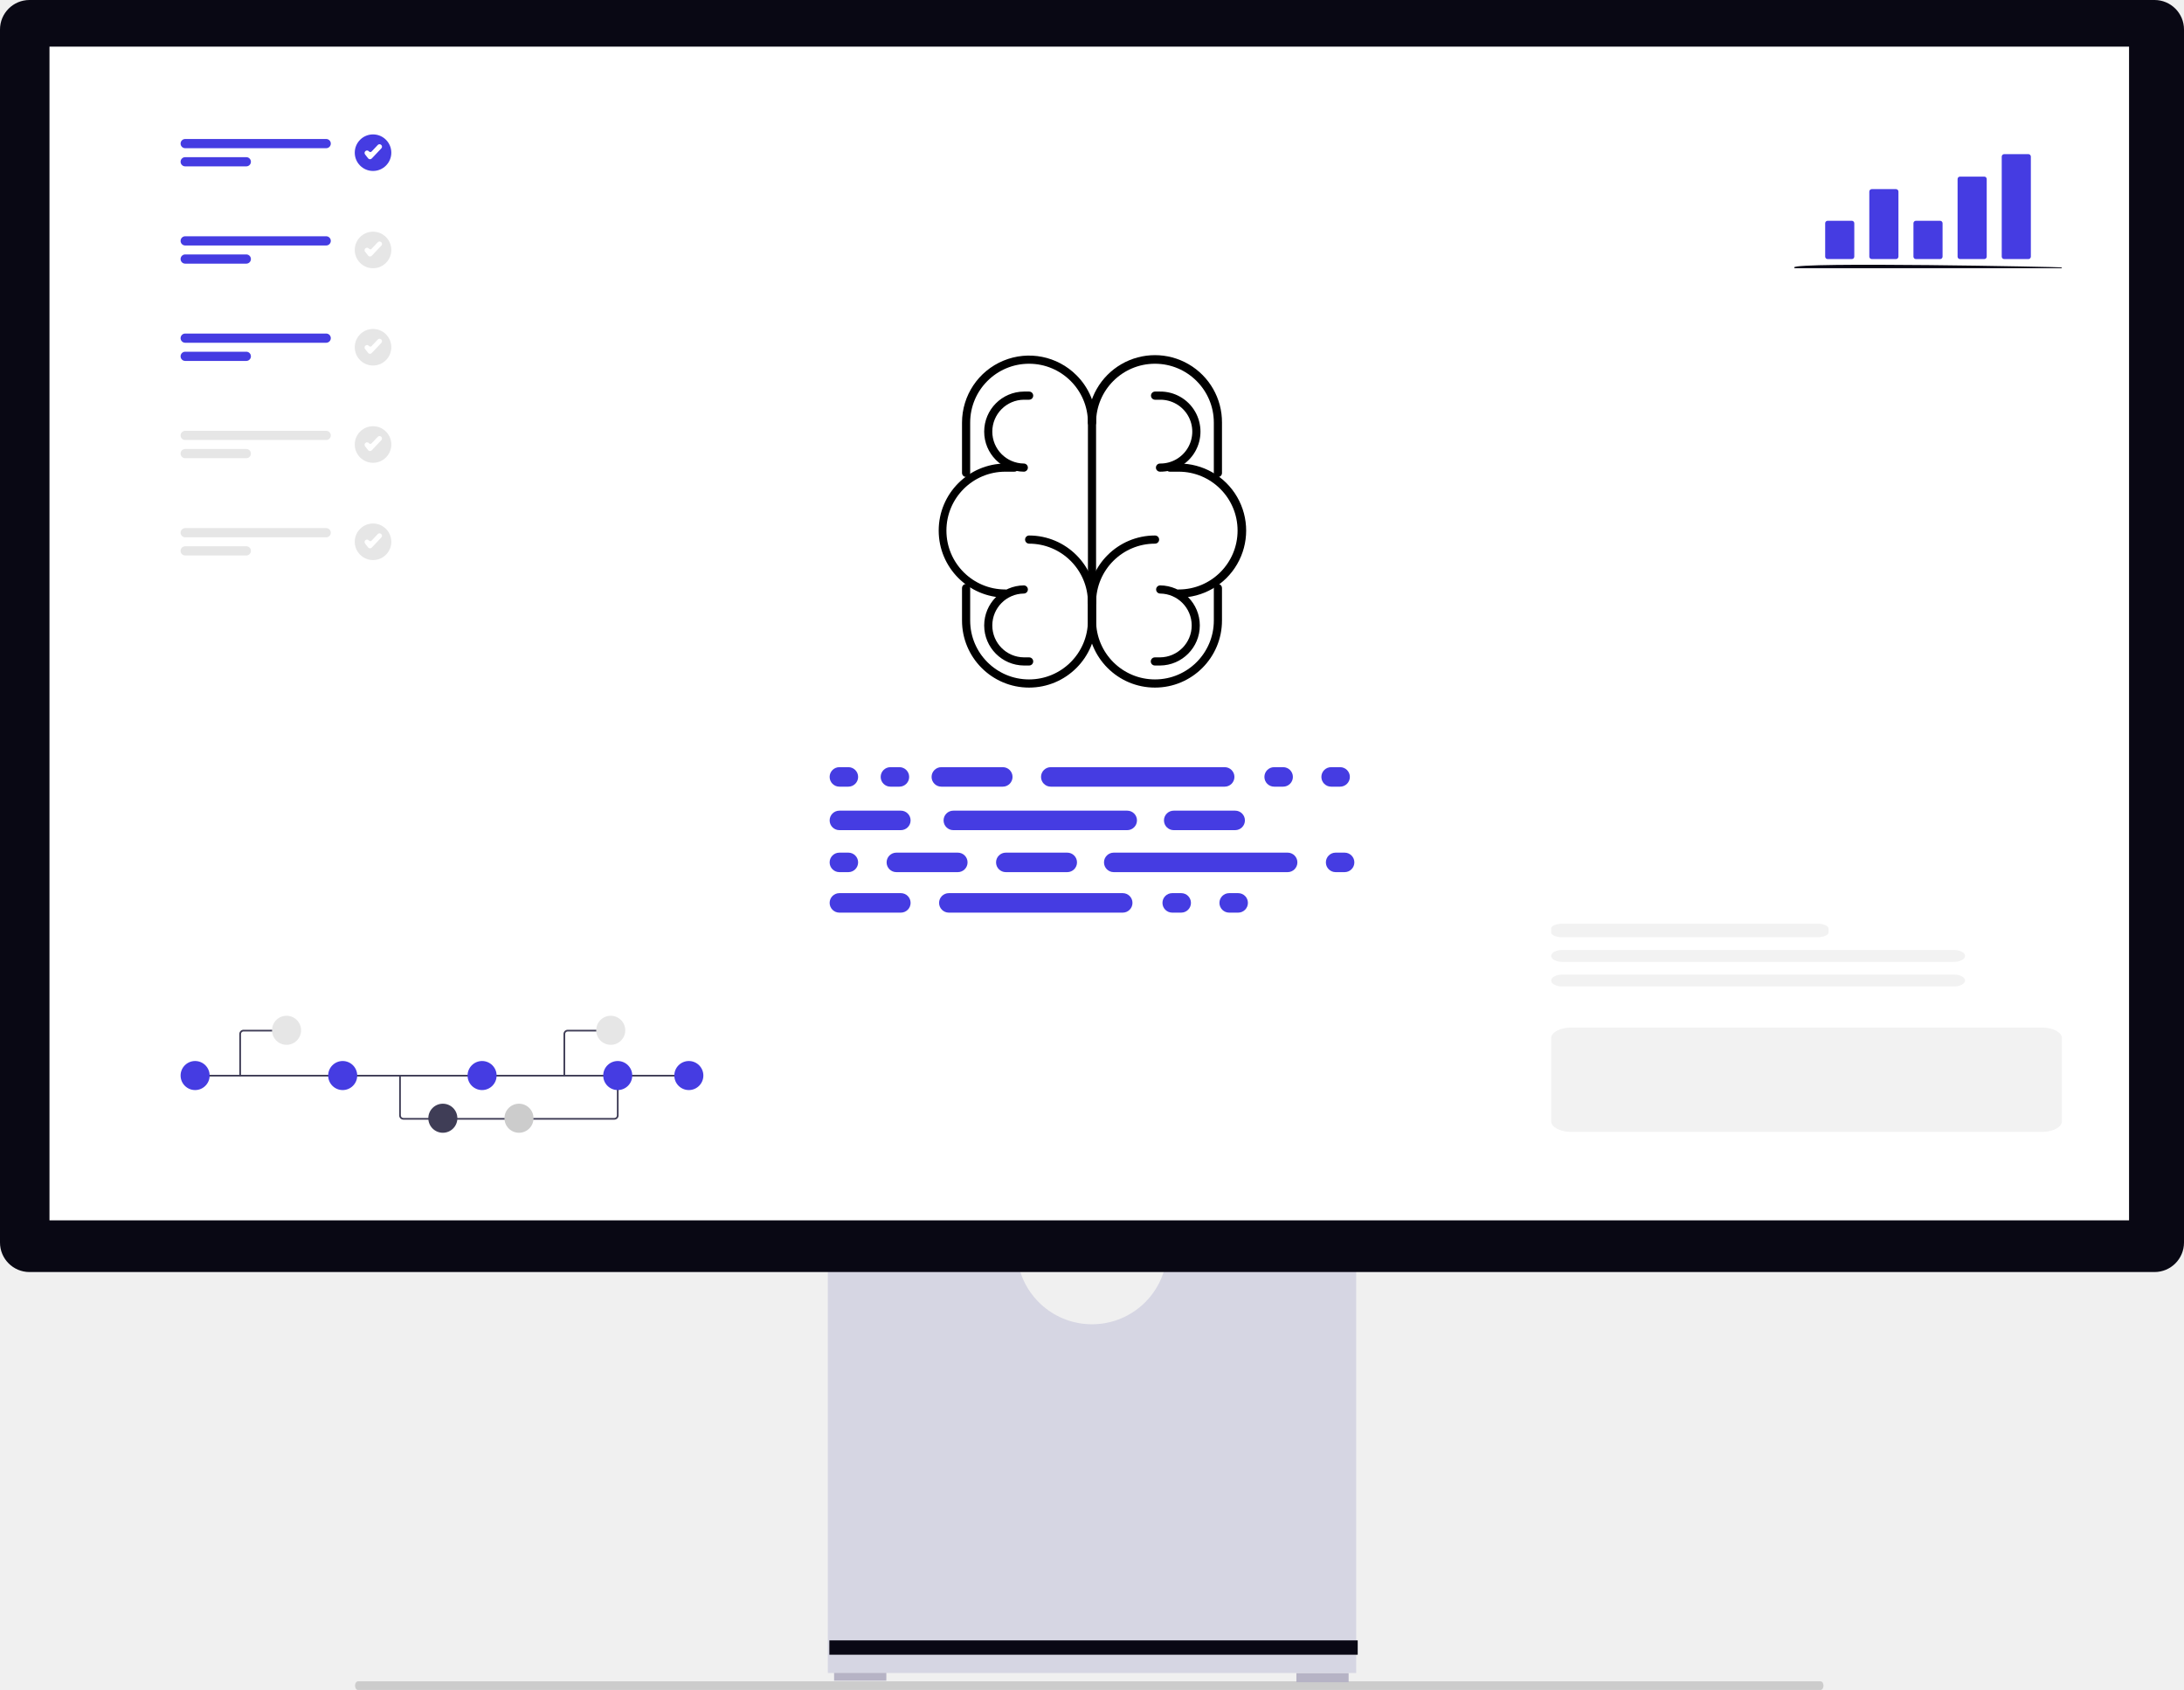
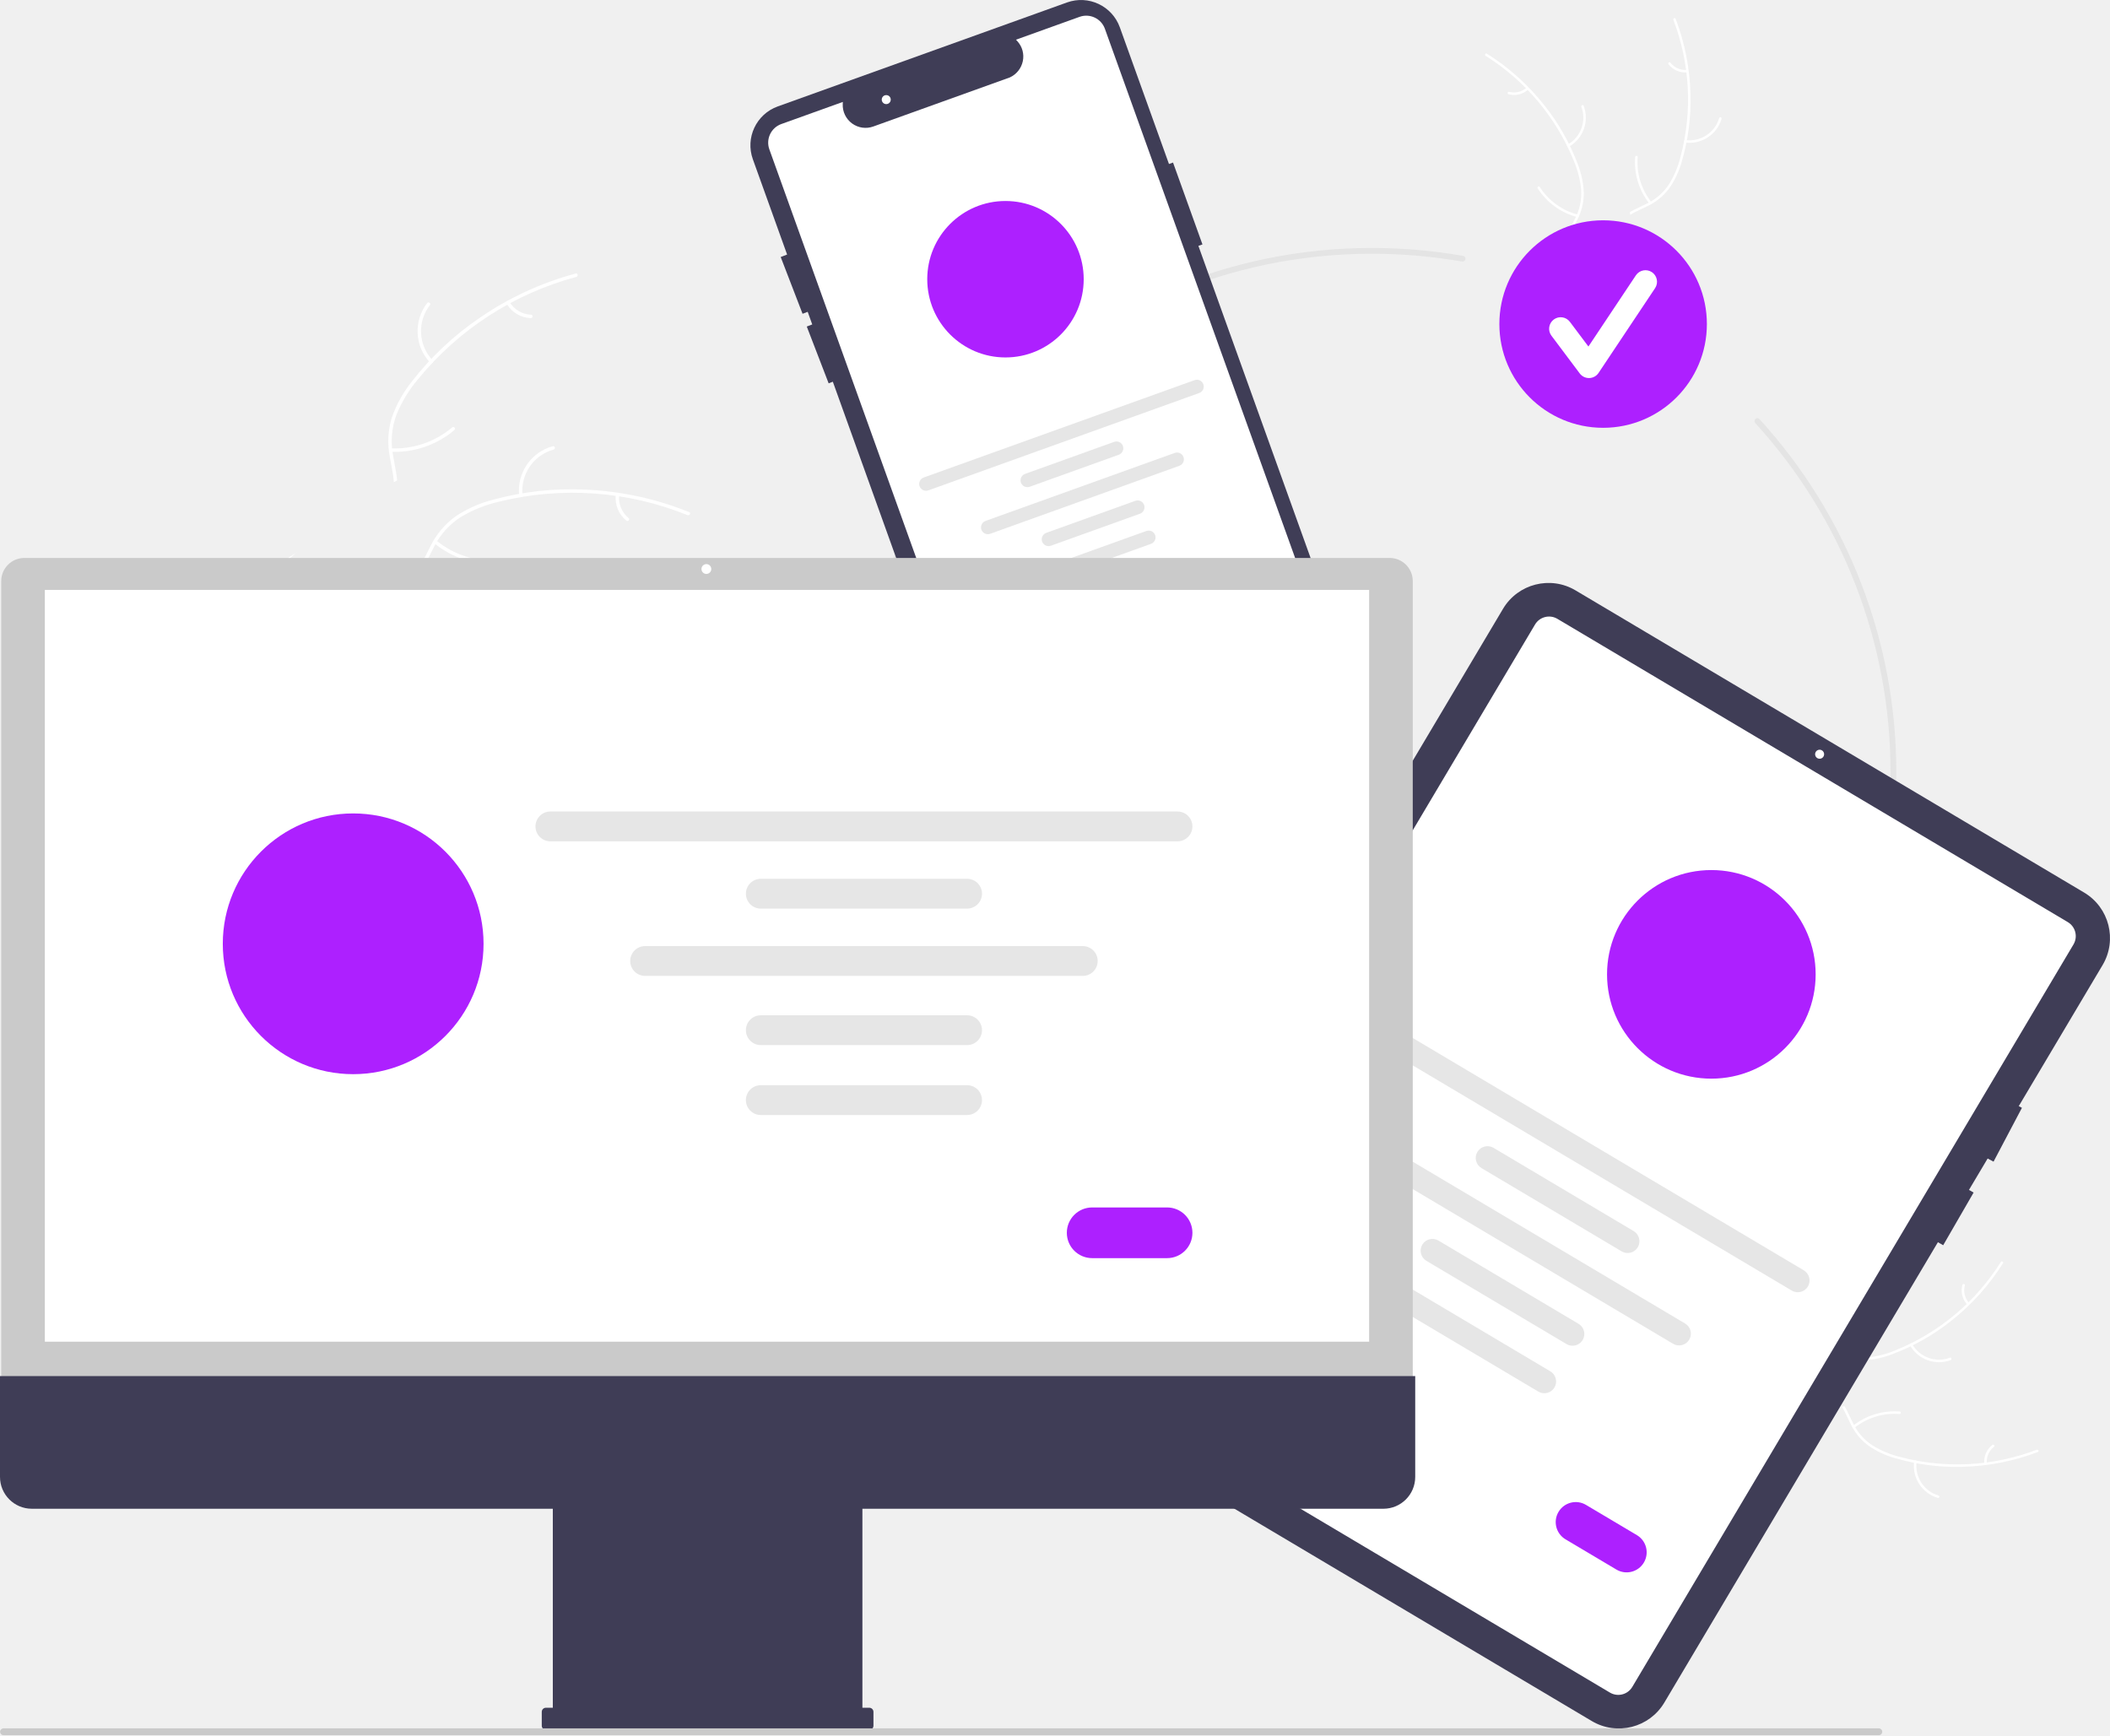
- <svg xmlns="http://www.w3.org/2000/svg" width="799.031" height="618.112" viewBox="0 0 799.031 618.112" role="img" artist="Katerina Limpitsouni" source="https://undraw.co/">
-   <g transform="translate(-560.484 -230.944)">
-     <path d="M15.18,488.763c0,.872.478,1.573,1.073,1.573h535.1c.6,0,1.073-.7,1.073-1.573s-.478-1.573-1.073-1.573H16.253C15.658,487.191,15.18,487.891,15.18,488.763Z" transform="translate(675.195 358.72)" fill="#ccc" />
-     <rect width="19.105" height="3.371" transform="translate(865.646 842.298)" fill="#b6b3c5" />
-     <rect width="19.105" height="3.371" transform="translate(1034.779 842.861)" fill="#b6b3c5" />
-     <path d="M352.955,370.945a27.529,27.529,0,0,1-54.321,0H229.146V521.536h193.3V370.945Z" transform="translate(634.205 321.322)" fill="#d6d6e3" />
-     <rect width="193.296" height="5.242" transform="translate(863.914 830.927)" fill="#090814" />
-     <path d="M788.255,487.17H10.776A10.788,10.788,0,0,1,0,476.394V32.688A10.788,10.788,0,0,1,10.776,21.911H788.255a10.789,10.789,0,0,1,10.776,10.776V476.394a10.789,10.789,0,0,1-10.776,10.776Z" transform="translate(560.484 209.033)" fill="#090814" />
-     <rect width="760.822" height="429.297" transform="translate(578.588 248)" fill="#fff" />
-     <g transform="translate(0 -41.857)">
-       <g transform="translate(-588.477 33.946)">
-         <path d="M35.524,67.628A24.524,24.524,0,0,1,11,43.1V36.524A24.524,24.524,0,0,1,35.524,12a1.492,1.492,0,1,1,0,2.983,21.54,21.54,0,0,0-21.54,21.54V43.1a21.54,21.54,0,1,0,43.081,0V31.259a1.492,1.492,0,1,1,2.983,0V43.1A24.524,24.524,0,0,1,35.524,67.628Z" transform="translate(1535.985 422.718)" />
-         <path d="M28.524,67.628A24.524,24.524,0,0,1,4,43.1V31.259a1.492,1.492,0,1,1,2.983,0V43.1a21.54,21.54,0,1,0,43.081,0V36.524a21.54,21.54,0,0,0-21.54-21.54,1.492,1.492,0,0,1,0-2.983A24.524,24.524,0,0,1,53.047,36.524V43.1A24.524,24.524,0,0,1,28.524,67.628Z" transform="translate(1496.922 422.718)" />
-         <path d="M58.556,46.441a1.492,1.492,0,0,1-1.492-1.492V26.524a21.54,21.54,0,1,0-43.081,0,1.492,1.492,0,1,1-2.983,0,24.524,24.524,0,1,1,49.047,0V44.949A1.492,1.492,0,0,1,58.556,46.441Z" transform="translate(1535.985 366.911)" />
-         <path d="M51.556,93.821a1.492,1.492,0,0,1-1.492-1.492V26.524a21.54,21.54,0,1,0-43.081,0V44.949a1.492,1.492,0,0,1-2.983,0V26.524A24.524,24.524,0,0,1,45.864,9.183a24.363,24.363,0,0,1,7.183,17.341V92.329A1.492,1.492,0,0,1,51.556,93.821Z" transform="translate(1496.922 366.911)" />
-         <g transform="translate(1570.017 382.073)">
-           <path d="M20.782,57.047a1.492,1.492,0,1,1,0-2.983,21.54,21.54,0,1,0,0-43.081h-3.29a1.492,1.492,0,0,1,0-2.983h3.29a24.524,24.524,0,1,1,0,49.047Z" transform="translate(-10.602 18.322)" />
-           <path d="M19.372,37.305a1.492,1.492,0,1,1,0-2.983,11.67,11.67,0,1,0,0-23.339h-1.88a1.492,1.492,0,0,1,0-2.983h1.88a14.653,14.653,0,1,1,0,29.305Z" transform="translate(-16 -8)" />
-           <path d="M19.372,37.305h-1.88a1.492,1.492,0,1,1,0-2.983h1.88a11.67,11.67,0,0,0,0-23.339,1.492,1.492,0,0,1,0-2.983,14.653,14.653,0,0,1,0,29.305Z" transform="translate(-16 62.894)" />
-         </g>
-         <g transform="translate(1492.234 382.073)">
-           <path d="M40.523,57.047A24.524,24.524,0,0,1,40.523,8h3.29a1.492,1.492,0,1,1,0,2.983h-3.29a21.54,21.54,0,0,0,0,43.081,1.492,1.492,0,0,1,0,2.983Z" transform="translate(-16 18.322)" />
-           <path d="M30.652,37.305A14.653,14.653,0,0,1,30.652,8h1.88a1.492,1.492,0,1,1,0,2.983h-1.88a11.67,11.67,0,0,0,0,23.339,1.492,1.492,0,0,1,0,2.983Z" transform="translate(0.678 -8)" />
-           <path d="M32.532,37.305h-1.88A14.653,14.653,0,0,1,30.652,8a1.492,1.492,0,0,1,0,2.983,11.67,11.67,0,0,0,0,23.339h1.88a1.492,1.492,0,1,1,0,2.983Z" transform="translate(0.679 62.894)" />
-         </g>
-       </g>
-       <g transform="translate(864.012 553.398)">
-         <rect width="29.619" height="7.13" rx="3.565" transform="translate(37.298)" fill="#453ce2" />
-         <rect width="10.421" height="7.13" rx="3.565" transform="translate(159.064)" fill="#453ce2" />
-         <rect width="10.421" height="7.13" rx="3.565" transform="translate(179.908)" fill="#453ce2" />
-         <rect width="70.756" height="7.13" rx="3.565" transform="translate(77.338)" fill="#453ce2" />
-         <rect width="29.619" height="7.13" rx="3.565" transform="translate(0.001 46.074)" fill="#453ce2" />
-         <rect width="10.421" height="7.13" rx="3.565" transform="translate(121.767 46.074)" fill="#453ce2" />
-         <rect width="10.421" height="7.13" rx="3.565" transform="translate(142.61 46.074)" fill="#453ce2" />
-         <rect width="70.756" height="7.13" rx="3.565" transform="translate(40.041 46.074)" fill="#453ce2" />
-         <rect width="29.619" height="7.13" rx="3.565" transform="translate(122.316 15.906)" fill="#453ce2" />
-         <rect width="29.619" height="7.13" rx="3.565" transform="translate(0.001 15.906)" fill="#453ce2" />
-         <rect width="10.421" height="7.13" rx="3.565" transform="translate(0.001)" fill="#453ce2" />
-         <rect width="10.421" height="7.13" rx="3.565" transform="translate(0 31.264)" fill="#453ce2" />
-         <rect width="70.756" height="7.13" rx="3.565" transform="translate(41.686 15.906)" fill="#453ce2" />
-         <rect width="29.619" height="7.13" rx="3.565" transform="translate(60.884 31.264)" fill="#453ce2" />
-         <rect width="29.619" height="7.13" rx="3.565" transform="translate(20.843 31.264)" fill="#453ce2" />
-         <rect width="10.421" height="7.13" rx="3.565" transform="translate(18.675)" fill="#453ce2" />
-         <rect width="10.421" height="7.13" rx="3.565" transform="translate(181.553 31.264)" fill="#453ce2" />
-         <rect width="70.756" height="7.13" rx="3.565" transform="translate(100.375 31.264)" fill="#453ce2" />
-       </g>
-     </g>
-     <g transform="translate(626.555 602.469)">
-       <path d="M805.134,330.7H727.95a1.546,1.546,0,0,1-1.544-1.544V314.612h.618V329.16a.928.928,0,0,0,.927.927h77.184a.928.928,0,0,0,.927-.927V314.51h.618V329.16A1.546,1.546,0,0,1,805.134,330.7Z" transform="translate(-646.44 -292.702)" fill="#3f3d56" />
-       <rect width="181.374" height="0.618" transform="translate(5.3 21.601)" fill="#3f3d56" />
-       <ellipse cx="5.313" cy="5.313" rx="5.313" ry="5.313" transform="translate(0.001 16.549)" fill="#453ce2" />
-       <ellipse cx="5.313" cy="5.313" rx="5.313" ry="5.313" transform="translate(53.991 16.549)" fill="#453ce2" />
-       <ellipse cx="5.313" cy="5.313" rx="5.313" ry="5.313" transform="translate(90.634 32.165)" fill="#3f3d56" />
-       <ellipse cx="5.313" cy="5.313" rx="5.313" ry="5.313" transform="translate(118.489 32.165)" fill="#ccc" />
-       <ellipse cx="5.313" cy="5.313" rx="5.313" ry="5.313" transform="translate(104.991 16.549)" fill="#453ce2" />
-       <ellipse cx="5.313" cy="5.313" rx="5.313" ry="5.313" transform="translate(180.632 16.549)" fill="#453ce2" />
-       <ellipse cx="5.313" cy="5.313" rx="5.313" ry="5.313" transform="translate(154.616 16.549)" fill="#453ce2" />
-       <path d="M537.36,277.577a.309.309,0,0,1-.309-.309V262.022a1.546,1.546,0,0,1,1.544-1.544H553.63a.309.309,0,1,1,0,.618H538.6a.928.928,0,0,0-.927.927v15.246a.309.309,0,0,1-.309.309Z" transform="translate(-515.571 -255.358)" fill="#3f3d56" />
-       <ellipse cx="5.313" cy="5.313" rx="5.313" ry="5.313" transform="translate(33.452 0)" fill="#e6e6e6" />
-       <path d="M921.669,277.268h-.618V262.022a1.546,1.546,0,0,1,1.544-1.544H937.63v.618H922.6a.928.928,0,0,0-.927.927Z" transform="translate(-780.967 -255.358)" fill="#3f3d56" />
-       <ellipse cx="5.313" cy="5.313" rx="5.313" ry="5.313" transform="translate(152.058 0)" fill="#e6e6e6" />
-     </g>
-     <path d="M496.375,205.477c-2.221,0-4.027.792-4.027,1.764v1.411c0,.973,1.806,1.764,4.027,1.764h93.434c2.221,0,4.027-.792,4.027-1.764v-1.411c0-.973-1.806-1.764-4.027-1.764Z" transform="translate(635.637 363.33)" fill="#f2f2f2" />
-     <path d="M670.026,309.282c4,0,7.249,1.75,7.249,3.9v30.351c0,2.152-3.252,3.9-7.249,3.9H497.656c-4,0-7.249-1.75-7.249-3.9V313.184c0-2.152,3.252-3.9,7.249-3.9" transform="translate(637.578 297.505)" fill="#f2f2f2" />
-     <path d="M496.375,234.581c-2.221,0-4.027.973-4.027,2.168s1.806,2.168,4.027,2.168H639.748c2.221,0,4.027-.973,4.027-2.168s-1.806-2.168-4.027-2.168Z" transform="translate(635.637 343.828)" fill="#f2f2f2" />
-     <path d="M496.375,234.581c-2.221,0-4.027.973-4.027,2.168s1.806,2.168,4.027,2.168H639.748c2.221,0,4.027-.973,4.027-2.168s-1.806-2.168-4.027-2.168Z" transform="translate(635.637 352.828)" fill="#f2f2f2" />
-     <path d="M891.9,191.277H840.311a1.683,1.683,0,1,1,0-3.367H891.9a1.683,1.683,0,1,1,0,3.367Z" transform="translate(-212.074 93.872)" fill="#453ce2" />
-     <path d="M862.672,210.649H840.311a1.683,1.683,0,1,1,0-3.367h22.361a1.683,1.683,0,1,1,0,3.367Z" transform="translate(-212.074 81.146)" fill="#453ce2" />
-     <g transform="translate(690.275 280.103)">
-       <ellipse cx="6.686" cy="6.686" rx="6.686" ry="6.686" transform="translate(0 0)" fill="#453ce2" />
-       <path d="M847.243,585.331H847.2a.874.874,0,0,1-.646-.336l-1.118-1.434a.875.875,0,0,1,.154-1.228l.04-.032a.874.874,0,0,1,1.228.154.638.638,0,0,0,.966.047l2.267-2.4a.876.876,0,0,1,1.237-.034l.037.035a.874.874,0,0,1,.034,1.237l-3.521,3.716a.874.874,0,0,1-.635.273Z" transform="translate(-841.667 -576.242)" fill="#fff" />
-     </g>
-     <path d="M891.9,191.277H840.311a1.683,1.683,0,1,1,0-3.367H891.9a1.683,1.683,0,1,1,0,3.367Z" transform="translate(-212.074 129.452)" fill="#453ce2" />
-     <path d="M862.672,210.649H840.311a1.683,1.683,0,1,1,0-3.367h22.361a1.683,1.683,0,1,1,0,3.367Z" transform="translate(-212.074 116.727)" fill="#453ce2" />
-     <g transform="translate(690.275 315.683)">
-       <ellipse cx="6.686" cy="6.686" rx="6.686" ry="6.686" transform="translate(0 0)" fill="#e6e6e6" />
-       <path d="M847.243,585.331H847.2a.874.874,0,0,1-.646-.336l-1.118-1.434a.875.875,0,0,1,.154-1.228l.04-.032a.874.874,0,0,1,1.228.154.638.638,0,0,0,.966.047l2.267-2.4a.876.876,0,0,1,1.237-.034l.037.035a.874.874,0,0,1,.034,1.237l-3.521,3.716a.874.874,0,0,1-.635.273Z" transform="translate(-841.667 -576.242)" fill="#fff" />
-     </g>
-     <path d="M891.9,191.277H840.311a1.683,1.683,0,1,1,0-3.367H891.9a1.683,1.683,0,1,1,0,3.367Z" transform="translate(-212.074 165.032)" fill="#453ce2" />
-     <path d="M862.672,210.649H840.311a1.683,1.683,0,1,1,0-3.367h22.361a1.683,1.683,0,1,1,0,3.367Z" transform="translate(-212.074 152.307)" fill="#453ce2" />
-     <g transform="translate(690.275 351.262)">
-       <ellipse cx="6.686" cy="6.686" rx="6.686" ry="6.686" transform="translate(0 0)" fill="#e6e6e6" />
-       <path d="M847.243,585.331H847.2a.874.874,0,0,1-.646-.336l-1.118-1.434a.875.875,0,0,1,.154-1.228l.04-.032a.874.874,0,0,1,1.228.154.638.638,0,0,0,.966.047l2.267-2.4a.876.876,0,0,1,1.237-.034l.037.035a.874.874,0,0,1,.034,1.237l-3.521,3.716a.874.874,0,0,1-.635.273Z" transform="translate(-841.667 -576.242)" fill="#fff" />
-     </g>
-     <path d="M891.9,191.277H840.311a1.683,1.683,0,1,1,0-3.367H891.9a1.683,1.683,0,1,1,0,3.367Z" transform="translate(-212.074 200.611)" fill="#e6e6e6" />
-     <path d="M862.672,210.649H840.311a1.683,1.683,0,1,1,0-3.367h22.361a1.683,1.683,0,1,1,0,3.367Z" transform="translate(-212.074 187.886)" fill="#e6e6e6" />
-     <g transform="translate(690.275 386.842)">
-       <ellipse cx="6.686" cy="6.686" rx="6.686" ry="6.686" transform="translate(0 0)" fill="#e6e6e6" />
-       <path d="M847.243,585.331H847.2a.874.874,0,0,1-.646-.336l-1.118-1.434a.875.875,0,0,1,.154-1.228l.04-.032a.874.874,0,0,1,1.228.154.638.638,0,0,0,.966.047l2.267-2.4a.876.876,0,0,1,1.237-.034l.037.035a.874.874,0,0,1,.034,1.237l-3.521,3.716a.874.874,0,0,1-.635.273Z" transform="translate(-841.667 -576.242)" fill="#fff" />
-     </g>
-     <path d="M891.9,191.277H840.311a1.683,1.683,0,1,1,0-3.367H891.9a1.683,1.683,0,1,1,0,3.367Z" transform="translate(-212.074 236.191)" fill="#e6e6e6" />
-     <path d="M862.672,210.649H840.311a1.683,1.683,0,1,1,0-3.367h22.361a1.683,1.683,0,1,1,0,3.367Z" transform="translate(-212.074 223.466)" fill="#e6e6e6" />
-     <g transform="translate(690.275 422.422)">
-       <ellipse cx="6.686" cy="6.686" rx="6.686" ry="6.686" transform="translate(0 0)" fill="#e6e6e6" />
-       <path d="M847.243,585.331H847.2a.874.874,0,0,1-.646-.336l-1.118-1.434a.875.875,0,0,1,.154-1.228l.04-.032a.874.874,0,0,1,1.228.154.638.638,0,0,0,.966.047l2.267-2.4a.876.876,0,0,1,1.237-.034l.037.035a.874.874,0,0,1,.034,1.237l-3.521,3.716a.874.874,0,0,1-.635.273Z" transform="translate(-841.667 -576.242)" fill="#fff" />
-     </g>
-     <g transform="translate(587.66 -327.248)">
-       <path d="M345.8,318H248.438a.3.3,0,0,1-.3-.3c0-2.109,97.967-.168,97.967,0A.3.3,0,0,1,345.8,318Z" transform="translate(381.092 338.302)" fill="#090814" />
-       <path d="M290.014,369.407h-8.855a.905.905,0,0,1-.9-.9V356.3a.905.905,0,0,1,.9-.9h8.855a.905.905,0,0,1,.9.9V368.5A.905.905,0,0,1,290.014,369.407Z" transform="translate(360.316 283.544)" fill="#453ce2" />
-       <path d="M335.73,348.208h-8.855a.905.905,0,0,1-.9-.9V323.518a.905.905,0,0,1,.9-.9h8.855a.905.905,0,0,1,.9.9V347.3A.905.905,0,0,1,335.73,348.208Z" transform="translate(330.75 304.743)" fill="#453ce2" />
-       <path d="M381.445,369.407H372.59a.905.905,0,0,1-.9-.9V356.3a.905.905,0,0,1,.9-.9h8.855a.905.905,0,0,1,.9.9V368.5A.905.905,0,0,1,381.445,369.407Z" transform="translate(301.181 283.544)" fill="#453ce2" />
-       <path d="M427.161,339.839h-8.855a.886.886,0,0,1-.9-.863V310.539a.886.886,0,0,1,.9-.863h8.855a.886.886,0,0,1,.9.863v28.437A.886.886,0,0,1,427.161,339.839Z" transform="translate(271.615 313.112)" fill="#453ce2" />
-       <path d="M472.877,324.777h-8.855a.905.905,0,0,1-.9-.9V287.291a.905.905,0,0,1,.9-.9h8.855a.905.905,0,0,1,.9.9v36.581A.905.905,0,0,1,472.877,324.777Z" transform="translate(242.049 328.175)" fill="#453ce2" />
-     </g>
-   </g>
+ <svg xmlns="http://www.w3.org/2000/svg" width="728.252" height="598.943" viewBox="0 0 728.252 598.943" role="img" artist="Katerina Limpitsouni" source="https://undraw.co/">
+   <path d="M828.549,210.725c4.653-18.979.229-41.112-14.804-53.595a90.031,90.031,0,0,1-22.02,57.757c-5.393,6.171-12.034,12.472-12.296,20.663-.163,5.097,2.325,9.992,5.754,13.767,3.429,3.775,7.754,6.6,12.027,9.381l.628,1.107C811.595,245.929,823.896,229.704,828.549,210.725Z" transform="translate(-235.874 -150.5287)" fill="#f0f0f0" />
+   <path d="M813.443,157.407a76.953,76.953,0,0,1,2.45,47.282,33.138,33.138,0,0,1-4.048,9.561,19.006,19.006,0,0,1-7.557,6.554c-2.825,1.429-5.879,2.563-8.308,4.653a11.638,11.638,0,0,0-3.915,8.675c-.117,4.087,1.241,7.972,2.701,11.725,1.621,4.167,3.371,8.47,2.996,13.032-.045.553.815.591.86.039.652-7.938-4.739-14.643-5.594-22.342-.399-3.593.282-7.327,2.939-9.947,2.323-2.291,5.472-3.463,8.344-4.884a20.281,20.281,0,0,0,7.628-6.133,30.636,30.636,0,0,0,4.401-9.37A74.658,74.658,0,0,0,819.326,183.11a78.317,78.317,0,0,0-5.121-26.104c-.197-.516-.958-.112-.763.401Z" transform="translate(-235.874 -150.5287)" fill="#fff" />
+   <path d="M817.533,199.737a11.545,11.545,0,0,0,12.52-8.171c.156-.532-.663-.799-.819-.266a10.691,10.691,0,0,1-11.661,7.577c-.549-.072-.585.789-.039.86Z" transform="translate(-235.874 -150.5287)" fill="#fff" />
+   <path d="M805.816,220.269a22.253,22.253,0,0,1-4.721-15.515c.043-.553-.817-.591-.86-.039A23.146,23.146,0,0,0,805.18,220.85c.345.435.979-.148.636-.581Z" transform="translate(-235.874 -150.5287)" fill="#fff" />
+   <path d="M818.083,174.658a6.535,6.535,0,0,1-5.675-2.5c-.34-.439-.973.145-.636.581a7.323,7.323,0,0,0,6.272,2.779.445.445,0,0,0,.45-.411.433.433,0,0,0-.411-.45Z" transform="translate(-235.874 -150.5287)" fill="#fff" />
+   <path d="M748.735,169.416c.204.28.409.56.611.847a86.065,86.065,0,0,1,7.223,11.948c.166.32.329.647.486.971a90.732,90.732,0,0,1,8.806,32.223,88.112,88.112,0,0,1,.062,13.388c-.441,6.156-1.408,12.796.164,18.568a15.114,15.114,0,0,0,.583,1.778l29.769,11.347c.081-.008.159-.009.24-.017l1.168.507c.033-.229.061-.467.094-.695.019-.133.032-.268.052-.4.011-.089.021-.179.036-.258.004-.03.007-.059.008-.082.015-.08.02-.156.033-.229q.247-1.994.467-3.999c.003-.007.003-.007-.001-.016a129.556,129.556,0,0,0,.007-30.63c-.04-.303-.077-.613-.131-.921a84.079,84.079,0,0,0-2.977-13.394,74.329,74.329,0,0,0-2.609-7.054A61.81,61.81,0,0,0,782.497,186.96c-8.528-9.707-20.066-16.579-32.789-17.484C749.382,169.453,749.063,169.432,748.735,169.416Z" transform="translate(-235.874 -150.5287)" fill="#f0f0f0" />
+   <path d="M748.658,169.819a76.953,76.953,0,0,1,30.424,36.277,33.138,33.138,0,0,1,2.525,10.071,19.006,19.006,0,0,1-2.088,9.783c-1.395,2.841-3.151,5.586-3.832,8.717a11.638,11.638,0,0,0,2.097,9.284c2.367,3.334,5.79,5.618,9.216,7.735,3.803,2.351,7.791,4.733,10.239,8.601.297.469,1.007-.019.71-.487-4.259-6.73-12.6-8.838-17.918-14.471-2.482-2.628-4.186-6.02-3.642-9.711.476-3.227,2.284-6.059,3.722-8.924a20.281,20.281,0,0,0,2.398-9.489,30.636,30.636,0,0,0-2.128-10.131,74.658,74.658,0,0,0-11.549-20.275,78.317,78.317,0,0,0-19.805-17.759c-.468-.294-.833.487-.368.779Z" transform="translate(-235.874 -150.5287)" fill="#fff" />
+   <path d="M777.409,201.155a11.545,11.545,0,0,0,5.077-14.062c-.196-.518-1.011-.238-.814.281a10.691,10.691,0,0,1-4.749,13.071c-.482.273.007.982.487.71Z" transform="translate(-235.874 -150.5287)" fill="#fff" />
+   <path d="M780.415,224.603a22.253,22.253,0,0,1-13.11-9.545c-.298-.468-1.008.02-.71.487a23.146,23.146,0,0,0,13.663,9.905c.538.139.693-.708.158-.847Z" transform="translate(-235.874 -150.5287)" fill="#fff" />
+   <path d="M762.749,180.8a6.535,6.535,0,0,1-6.036,1.421c-.535-.146-.69.702-.158.847a7.323,7.323,0,0,0,6.681-1.557.445.445,0,0,0,.112-.599.433.433,0,0,0-.599-.112Z" transform="translate(-235.874 -150.5287)" fill="#fff" />
+   <path d="M709.374,598.115c-99.804,0-181-81.196-181-181s81.196-181,181-181a182.729,182.729,0,0,1,31.477,2.728 1.0 1,0,1,1-.345,1.97A180.782,180.782,0,0,0,709.374,238.115c-98.701,0-179,80.299-179,179s80.299,179,179,179,179-80.299,179-179a178.548,178.548,0,0,0-46.695-120.569,1,1,0,0,1,1.478-1.348,180.544,180.544,0,0,1,47.217,121.916C890.374,516.919,809.178,598.115,709.374,598.115Z" transform="translate(-235.874 -150.5287)" fill="#e4e4e4" />
+   <circle cx="553.307" cy="111.852" r="35.811" fill="#AD20FF" />
+   <path d="M784.296,281.019a3.982,3.982,0,0,1-3.186-1.594l-9.77-13.027a3.983,3.983,0,1,1,6.374-4.78l6.392,8.522,16.416-24.624a3.984,3.984,0,0,1,6.629,4.419l-19.54,29.309a3.985,3.985,0,0,1-3.204,1.773C784.37,281.018,784.333,281.019,784.296,281.019Z" transform="translate(-235.874 -150.5287)" fill="#fff" />
+   <path d="M704.717,389.026,649.494,235.396l1.4-.503-10.156-28.257-1.4.504-16.956-47.169a14.255,14.255,0,0,0-18.237-8.593l-99.833,35.885a14.256,14.256,0,0,0-8.594,18.237l11.822,32.889-2.213.852,7.547,19.597,1.771-.682,1.567,4.359-1.885.726,7.547,19.597,1.444-.556,54.736,152.274a14.23,14.23,0,0,0,18.238,8.594l99.832-35.885A14.273,14.273,0,0,0,704.717,389.026Z" transform="translate(-235.874 -150.5287)" fill="#3f3d56" />
+   <path d="M591.041,438.086a6.845,6.845,0,0,1-6.424-4.524L501.412,202.087a6.831,6.831,0,0,1,4.118-8.739l21.241-7.635-.032.743a7.874,7.874,0,0,0,10.53,7.742L584.41,177.254a7.974,7.974,0,0,0,4.488-5.636,7.808,7.808,0,0,0-1.861-6.835l-.498-.553,21.941-7.887a6.84,6.84,0,0,1,8.739,4.118L696.604,381.306a18.147,18.147,0,0,1-10.927,23.188L593.356,437.68A6.842,6.842,0,0,1,591.041,438.086Z" transform="translate(-235.874 -150.5287)" fill="#fff" />
+   <circle cx="347.033" cy="96.377" r="27" fill="#AD20FF" />
+   <path d="M649.813,286.17l-93.502,33.61a2.362,2.362,0,1,1-1.598-4.445l93.502-33.61a2.362,2.362,0,0,1,1.598,4.445Z" transform="translate(-235.874 -150.5287)" fill="#e6e6e6" />
+   <path d="M622.046,307.48l-30.756,11.055a2.362,2.362,0,1,1-1.598-4.445l30.756-11.055a2.362,2.362,0,0,1,1.598,4.445Z" transform="translate(-235.874 -150.5287)" fill="#e6e6e6" />
+   <path d="M629.361,327.831l-30.756,11.055a2.362,2.362,0,1,1-1.598-4.445L627.763,323.386a2.362,2.362,0,0,1,1.598,4.445Z" transform="translate(-235.874 -150.5287)" fill="#e6e6e6" />
+   <path d="M633.108,338.255,602.352,349.31a2.362,2.362,0,1,1-1.598-4.445l30.756-11.055a2.362,2.362,0,1,1,1.598,4.445Z" transform="translate(-235.874 -150.5287)" fill="#e6e6e6" />
+   <path d="M642.901,311.313l-65.253,23.456a2.362,2.362,0,1,1-1.598-4.445l65.253-23.456a2.362,2.362,0,1,1,1.598,4.445Z" transform="translate(-235.874 -150.5287)" fill="#e6e6e6" />
+   <path d="M629.758,363.558l-11.167,4.014a4.016,4.016,0,0,1-2.717-7.559l11.167-4.014a4.016,4.016,0,0,1,2.717,7.559Z" transform="translate(-235.874 -150.5287)" fill="#AD20FF" />
+   <circle cx="305.882" cy="34.38" r="1.553" fill="#fff" />
+   <path d="M363.157,272.252c17.406-20.488,45.647-33.401,71.684-26.706a123.863,123.863,0,0,0-46.635,71.113c-2.531,10.987-4.202,23.471-13.122,30.366-5.55,4.291-13.014,5.464-19.986,4.685-6.972-.779-13.608-3.323-20.155-5.845l-1.741.193C337.581,319.535,345.752,292.741,363.157,272.252Z" transform="translate(-235.874 -150.5287)" fill="#f0f0f0" />
+   <path d="M434.775,246.107a105.87,105.87,0,0,0-54.686,35.389,45.591,45.591,0,0,0-7.395,12.221,26.149,26.149,0,0,0-1.213,13.708c.685,4.301,1.883,8.62,1.511,13.013a16.011,16.011,0,0,1-6.514,11.358c-4.461,3.426-9.887,5.044-15.248,6.442-5.953,1.552-12.16,3.07-16.944,7.166-.58.496-1.316-.432-.737-.928,8.323-7.127,20.144-6.522,29.417-11.776,4.327-2.452,7.941-6.222,8.719-11.295.681-4.436-.551-8.892-1.282-13.24a27.903,27.903,0,0,1,.687-13.448,42.148,42.148,0,0,1,6.898-12.46,102.712,102.712,0,0,1,23.391-21.986A107.747,107.747,0,0,1,434.607,244.933c.735-.197.898.978.168,1.173Z" transform="translate(-235.874 -150.5287)" fill="#fff" />
+   <path d="M384.289,275.674a15.884,15.884,0,0,1-.985-20.544c.467-.602,1.425.095.957.699a14.708,14.708,0,0,0,.955,19.109c.524.554-.407,1.288-.928.737Z" transform="translate(-235.874 -150.5287)" fill="#fff" />
+   <path d="M370.846,305.29A30.615,30.615,0,0,0,391.948,298.044c.581-.494,1.318.434.737.928a31.844,31.844,0,0,1-21.974,7.495c-.763-.034-.624-1.211.135-1.177Z" transform="translate(-235.874 -150.5287)" fill="#fff" />
+   <path d="M411.802,254.842a8.991,8.991,0,0,0,7.362,4.311c.763.025.623,1.202-.135,1.177a10.075,10.075,0,0,1-8.155-4.751.612.612,0,0,1,.095-.832.595.595,0,0,1,.832.095Z" transform="translate(-235.874 -150.5287)" fill="#fff" />
+   <path d="M473.557,327.924c-.477-.002-.954-.004-1.437.002a118.406,118.406,0,0,0-19.142,1.581c-.49.073-.986.154-1.474.241a124.827,124.827,0,0,0-43.022,16.163,121.222,121.222,0,0,0-14.975,10.724c-6.508,5.454-13.13,11.886-20.832,14.787a20.794,20.794,0,0,1-2.452.784L333.573,348.168c-.056-.096-.118-.185-.174-.281l-1.507-.893c.229-.221.471-.445.7-.665.132-.129.273-.252.405-.38.091-.084.182-.168.259-.249.03-.028.061-.056.085-.076.077-.081.157-.148.229-.221q2.024-1.883,4.082-3.745c.005-.008.005-.008.019-.011,10.477-9.428,21.834-18.064,34.14-24.703.37-.2.746-.408,1.133-.596a115.674,115.674,0,0,1,17.332-7.48,102.264,102.264,0,0,1,9.967-2.779,85.037,85.037,0,0,1,26.536-1.658c17.697,1.681,34.66,9.004,45.927,22.457C472.994,327.233,473.274,327.572,473.557,327.924Z" transform="translate(-235.874 -150.5287)" fill="#f0f0f0" />
+   <path d="M473.169,328.336a105.87,105.87,0,0,0-64.97-4.669,45.591,45.591,0,0,0-13.263,5.305,26.149,26.149,0,0,0-9.222,10.215c-2.043,3.846-3.686,8.017-6.628,11.299a16.011,16.011,0,0,1-12.04,5.147c-5.624.049-10.931-1.926-16.053-4.037-5.687-2.344-11.558-4.87-17.844-4.479-.762.047-.79-1.137-.03-1.184,10.936-.679,20.011,6.921,30.578,8.308,4.931.647,10.086-.187,13.762-3.769,3.214-3.132,4.913-7.431,6.948-11.344a27.902,27.902,0,0,1,8.645-10.324,42.148,42.148,0,0,1,13.01-5.796,102.713,102.713,0,0,1,31.914-3.472,107.747,107.747,0,0,1,35.765,7.761c.705.285.128,1.321-.572,1.038Z" transform="translate(-235.874 -150.5287)" fill="#fff" />
+   <path d="M415.057,321.547a15.884,15.884,0,0,1,11.583-16.996c.736-.2,1.081.934.344,1.134a14.708,14.708,0,0,0-10.742,15.832c.084.758-1.101.783-1.184.03Z" transform="translate(-235.874 -150.5287)" fill="#fff" />
+   <path d="M386.493,337.1a30.615,30.615,0,0,0,21.211,6.92c.762-.045.791,1.14.03,1.184a31.844,31.844,0,0,1-22.057-7.245c-.589-.487.231-1.343.816-.859Z" transform="translate(-235.874 -150.5287)" fill="#fff" />
+   <path d="M449.567,321.479a8.991,8.991,0,0,0,3.282,7.875c.594.479-.226,1.335-.816.859a10.075,10.075,0,0,1-3.651-8.703.612.612,0,0,1,.577-.607.595.595,0,0,1,.607.577Z" transform="translate(-235.874 -150.5287)" fill="#fff" />
+   <path d="M885.524,666.043c18.979,4.653,41.112.229,53.595-14.804a90.031,90.031,0,0,1-57.757-22.02c-6.171-5.393-12.472-12.034-20.663-12.296-5.097-.163-9.992,2.325-13.767,5.754-3.775,3.429-6.6,7.754-9.381,12.027l-1.107.628C850.32,649.088,866.545,661.389,885.524,666.043Z" transform="translate(-235.874 -150.5287)" fill="#f0f0f0" />
+   <path d="M938.842,650.936a76.953,76.953,0,0,1-47.282,2.45,33.138,33.138,0,0,1-9.561-4.048,19.006,19.006,0,0,1-6.554-7.557c-1.429-2.825-2.563-5.879-4.653-8.308a11.638,11.638,0,0,0-8.675-3.915c-4.087-.117-7.972,1.241-11.725,2.701-4.167,1.621-8.47,3.371-13.032,2.996-.553-.045-.591.815-.039.86,7.938.652,14.643-4.739,22.342-5.594,3.593-.399,7.327.282,9.947,2.939,2.291,2.323,3.463,5.472,4.884,8.344a20.281,20.281,0,0,0,6.133,7.628,30.636,30.636,0,0,0,9.37,4.401,74.657,74.657,0,0,0,23.142,2.986,78.317,78.317,0,0,0,26.104-5.121c.516-.197.112-.958-.401-.763Z" transform="translate(-235.874 -150.5287)" fill="#fff" />
+   <path d="M896.512,655.026a11.545,11.545,0,0,0,8.171,12.52c.532.156.799-.663.266-.819a10.691,10.691,0,0,1-7.577-11.661c.072-.549-.789-.585-.86-.039Z" transform="translate(-235.874 -150.5287)" fill="#fff" />
+   <path d="M875.98,643.309a22.253,22.253,0,0,1,15.515-4.721c.553.043.591-.817.039-.86a23.146,23.146,0,0,0-16.135,4.945c-.435.345.148.979.581.636Z" transform="translate(-235.874 -150.5287)" fill="#fff" />
+   <path d="M921.591,655.577a6.535,6.535,0,0,1,2.5-5.675c.439-.34-.145-.973-.581-.636a7.323,7.323,0,0,0-2.779,6.272.445.445,0,0,0,.411.45.433.433,0,0,0,.45-.411Z" transform="translate(-235.874 -150.5287)" fill="#fff" />
+   <path d="M926.833,586.228c-.28.204-.56.409-.847.611a86.065,86.065,0,0,1-11.948,7.223c-.32.166-.647.329-.971.486a90.732,90.732,0,0,1-32.223,8.806,88.112,88.112,0,0,1-13.388.062c-6.156-.441-12.796-1.408-18.568.164a15.114,15.114,0,0,0-1.778.583l-11.347,29.769c.008.081.009.159.017.24l-.507,1.168c.229.033.467.061.695.094.133.019.268.032.4.052.089.011.179.021.258.036.03.004.059.007.082.008.08.015.156.02.229.033q1.994.247,3.999.467c.007.003.007.003.016-.001a129.556,129.556,0,0,0,30.63.007c.303-.04.613-.077.921-.131a84.079,84.079,0,0,0,13.394-2.977,74.329,74.329,0,0,0,7.054-2.609,61.81,61.81,0,0,0,16.335-10.326c9.707-8.528,16.579-20.066,17.484-32.789C926.796,586.876,926.817,586.556,926.833,586.228Z" transform="translate(-235.874 -150.5287)" fill="#f0f0f0" />
+   <path d="M926.43,586.151a76.953,76.953,0,0,1-36.277,30.424,33.138,33.138,0,0,1-10.071,2.525,19.006,19.006,0,0,1-9.783-2.088c-2.841-1.395-5.586-3.151-8.717-3.832a11.638,11.638,0,0,0-9.284,2.097c-3.334,2.367-5.618,5.79-7.735,9.216-2.351,3.803-4.733,7.791-8.601,10.239-.469.297.019,1.007.487.71,6.73-4.259,8.838-12.6,14.471-17.918,2.628-2.482,6.02-4.186,9.711-3.642,3.227.476,6.059,2.284,8.924,3.722a20.281,20.281,0,0,0,9.489,2.398,30.636,30.636,0,0,0,10.131-2.128,74.658,74.658,0,0,0,20.275-11.549A78.317,78.317,0,0,0,927.208,586.519c.294-.468-.487-.833-.779-.368Z" transform="translate(-235.874 -150.5287)" fill="#fff" />
+   <path d="M895.094,614.902a11.545,11.545,0,0,0,14.062,5.077c.518-.196.238-1.011-.281-.814a10.691,10.691,0,0,1-13.071-4.749c-.273-.482-.982.007-.71.487Z" transform="translate(-235.874 -150.5287)" fill="#fff" />
+   <path d="M871.646,617.909a22.253,22.253,0,0,1,9.545-13.11c.468-.298-.02-1.008-.487-.71a23.146,23.146,0,0,0-9.905,13.663c-.139.538.708.693.847.158Z" transform="translate(-235.874 -150.5287)" fill="#fff" />
+   <path d="M915.449,600.243a6.535,6.535,0,0,1-1.421-6.036c.146-.535-.702-.69-.847-.158a7.323,7.323,0,0,0,1.557,6.681.445.445,0,0,0,.599.112.433.433,0,0,0,.112-.599Z" transform="translate(-235.874 -150.5287)" fill="#fff" />
+   <path d="M961.571,483.63l-28.94,48.7,1.1.58-9.8,18.58-2.04-1.08-6.44,10.83,1.6.92-10.5,18.18-1.82-1.05-94.43,158.92a18.274,18.274,0,0,1-25.02,6.37L609.731,640.27a18.272,18.272,0,0,1-6.37-25.02l151.27-254.58a18.274,18.274,0,0,1,25.02-6.37l175.55,104.31A18.281,18.281,0,0,1,961.571,483.63Z" transform="translate(-235.874 -150.5287)" fill="#3f3d56" />
+   <path d="M791.537,734.753,615.369,630.076a5.634,5.634,0,0,1-1.963-7.712L765.679,366.09a5.634,5.634,0,0,1,7.712-1.963L949.56,468.804a5.634,5.634,0,0,1,1.963,7.712L799.25,732.79A5.634,5.634,0,0,1,791.537,734.753Z" transform="translate(-235.874 -150.5287)" fill="#fff" />
+   <circle cx="628.028" cy="260.333" r="1.553" fill="#fff" />
+   <path d="M854.291,595.994,707.234,508.615a4.066,4.066,0,1,1,4.154-6.991l147.057,87.379a4.066,4.066,0,1,1-4.154,6.991Z" transform="translate(-235.874 -150.5287)" fill="#e6e6e6" />
+   <path d="M795.572,582.454l-48.371-28.741a4.066,4.066,0,1,1,4.154-6.991l48.371,28.741a4.066,4.066,0,0,1-4.154,6.991Z" transform="translate(-235.874 -150.5287)" fill="#e6e6e6" />
+   <path d="M776.554,614.461l-48.371-28.741a4.066,4.066,0,0,1,4.154-6.991l48.371,28.741a4.066,4.066,0,1,1-4.154,6.991Z" transform="translate(-235.874 -150.5287)" fill="#e6e6e6" />
+   <path d="M766.813,630.855l-48.371-28.741a4.066,4.066,0,1,1,4.154-6.991l48.371,28.741a4.066,4.066,0,1,1-4.154,6.991Z" transform="translate(-235.874 -150.5287)" fill="#e6e6e6" />
+   <path d="M813.325,614.352l-102.627-60.979a4.066,4.066,0,0,1,4.154-6.991l102.627,60.979a4.066,4.066,0,1,1-4.154,6.991Z" transform="translate(-235.874 -150.5287)" fill="#e6e6e6" />
+   <path d="M793.764,692.284l-17.563-10.436a6.914,6.914,0,0,1,7.064-11.888l17.563,10.436a6.914,6.914,0,0,1-7.064,11.888Z" transform="translate(-235.874 -150.5287)" fill="#AD20FF" />
+   <circle cx="590.659" cy="336.314" r="36" fill="#AD20FF" />
+   <path d="M236.298,633.134H723.479V351.086a7.98,7.98,0,0,0-7.971-7.971H244.269a7.98,7.98,0,0,0-7.971,7.971Z" transform="translate(-235.874 -150.5287)" fill="#cacaca" />
+   <rect x="15.476" y="203.611" width="457.077" height="259.491" fill="#fff" />
+   <path d="M235.874,625.502v34.805a10.987,10.987,0,0,0,10.987,10.987H426.676v68.689h-2.389a1.427,1.427,0,0,0-1.427,1.427V746.188a1.427,1.427,0,0,0,1.427,1.427H535.914A1.427,1.427,0,0,0,537.341,746.188v-4.778a1.427,1.427,0,0,0-1.427-1.427h-2.389V671.295H713.34a10.987,10.987,0,0,0,10.987-10.987v-34.805Z" transform="translate(-235.874 -150.5287)" fill="#3f3d56" />
+   <path d="M642.287,440.923H425.833a5.145,5.145,0,1,1,0-10.29H642.287a5.145,5.145,0,1,1,0,10.29Z" transform="translate(-235.874 -150.5287)" fill="#e6e6e6" />
+   <path d="M569.659,464.149H498.461a5.145,5.145,0,1,1,0-10.291h71.198a5.145,5.145,0,1,1,0,10.291Z" transform="translate(-235.874 -150.5287)" fill="#e6e6e6" />
+   <path d="M569.659,511.26H498.461a5.145,5.145,0,0,1,0-10.291h71.198a5.145,5.145,0,0,1,0,10.291Z" transform="translate(-235.874 -150.5287)" fill="#e6e6e6" />
+   <path d="M569.659,535.39H498.461a5.145,5.145,0,1,1,0-10.29h71.198a5.145,5.145,0,1,1,0,10.29Z" transform="translate(-235.874 -150.5287)" fill="#e6e6e6" />
+   <path d="M609.589,487.374H458.531a5.145,5.145,0,1,1,0-10.29H609.589a5.145,5.145,0,1,1,0,10.29Z" transform="translate(-235.874 -150.5287)" fill="#e6e6e6" />
+   <path d="M638.684,584.795H612.832a8.749,8.749,0,0,1,0-17.498h25.852a8.749,8.749,0,0,1,0,17.498Z" transform="translate(-235.874 -150.5287)" fill="#AD20FF" />
+   <circle cx="121.895" cy="325.766" r="45" fill="#AD20FF" />
+   <path d="M884.359,749.471h-647.294a1.191,1.191,0,0,1,0-2.381h647.294a1.191,1.191,0,0,1,0,2.381Z" transform="translate(-235.874 -150.5287)" fill="#cacaca" />
+   <circle cx="243.802" cy="196.403" r="1.696" fill="#fff" />
</svg>
